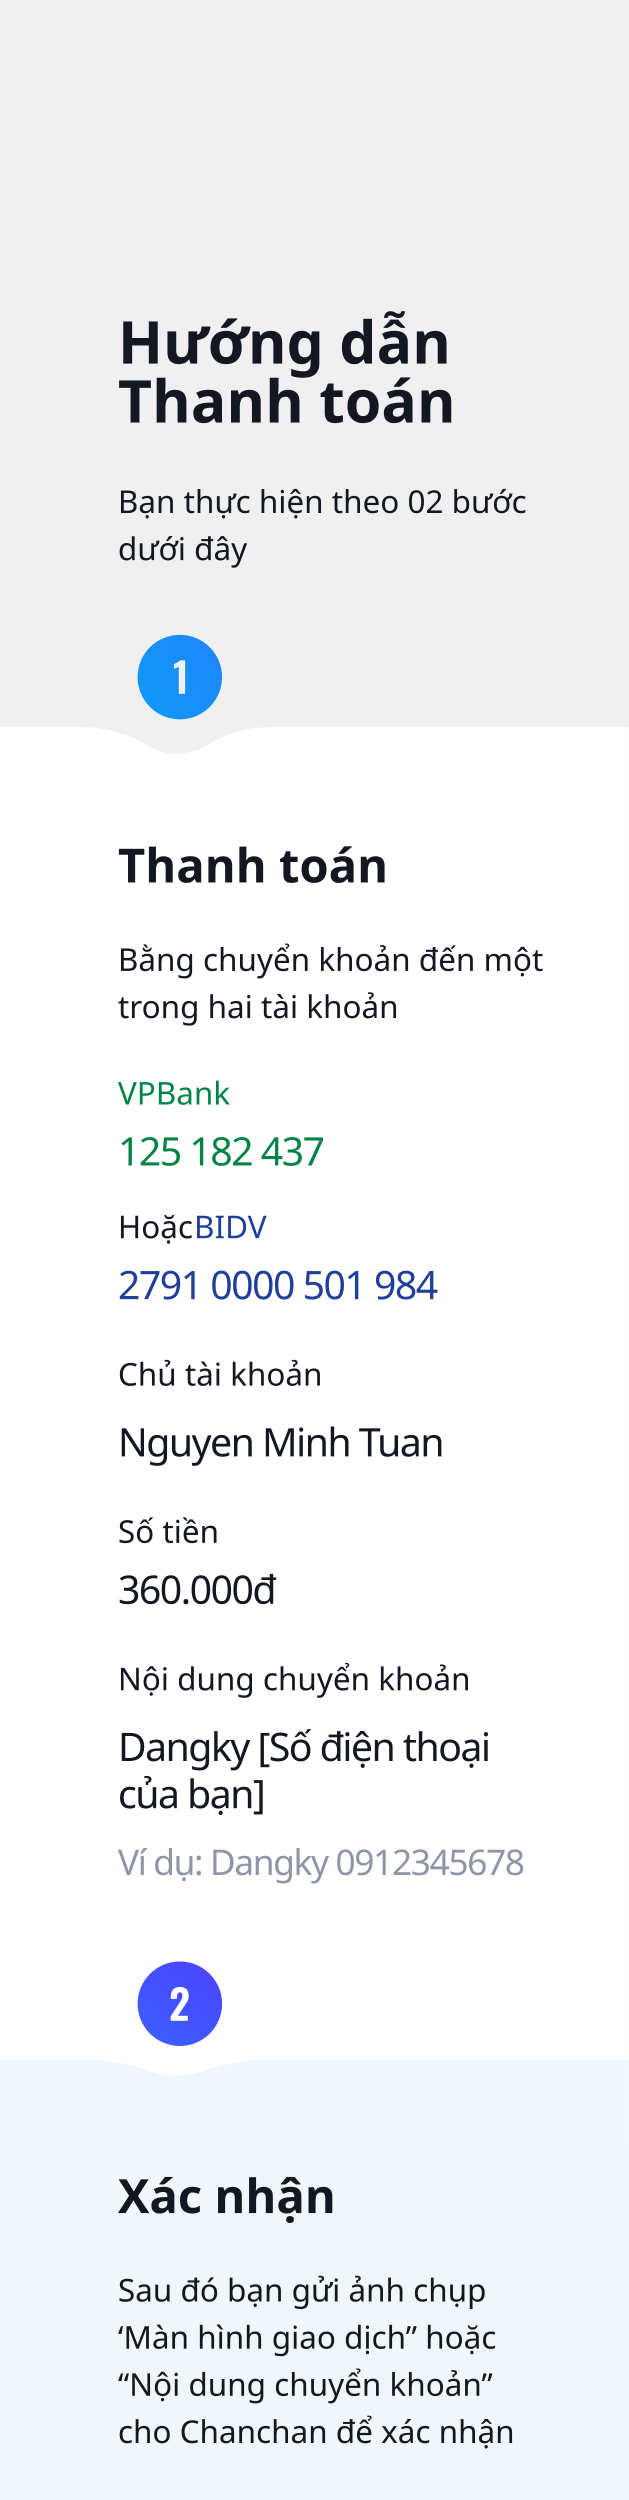
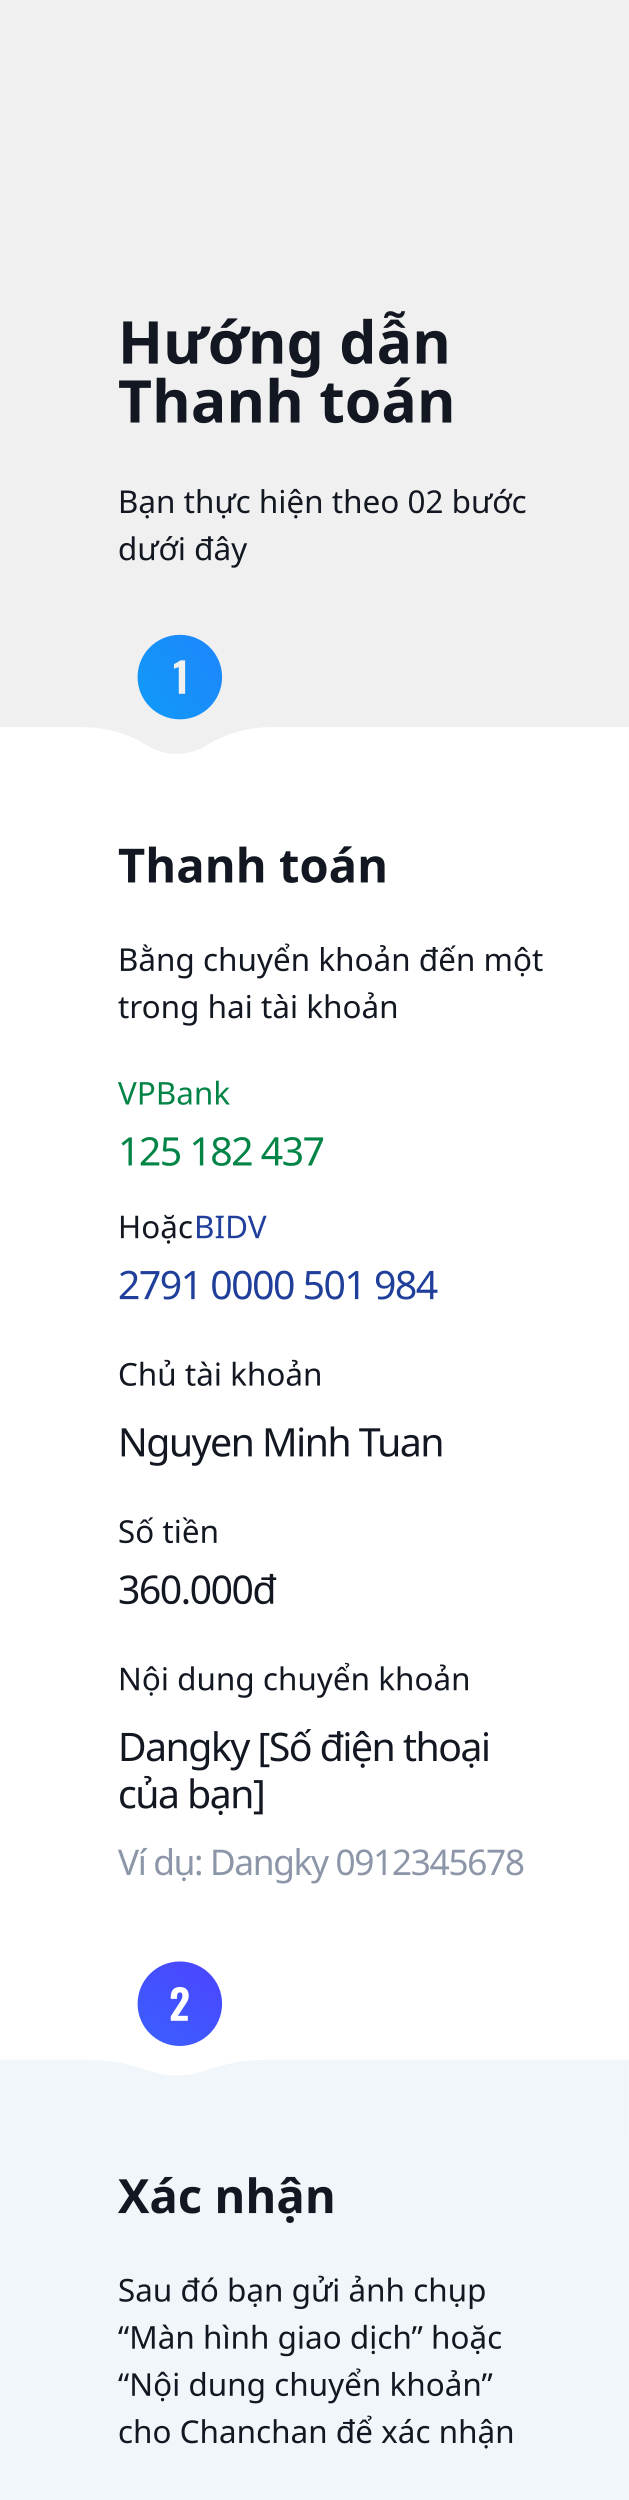
<svg xmlns="http://www.w3.org/2000/svg" width="320px" height="1272px" viewBox="0 0 320 1272" version="1.1">
  <defs>
    <linearGradient x1="186.778%" y1="-18.376%" x2="-80.942%" y2="153.657%" id="linearGradient-1">
      <stop stop-color="#2979FF" offset="0%" />
      <stop stop-color="#03A9F4" offset="100%" />
    </linearGradient>
    <linearGradient x1="-39.724%" y1="210.427%" x2="187.738%" y2="-148.591%" id="linearGradient-2">
      <stop stop-color="#2979FF" offset="0%" />
      <stop stop-color="#651FFF" offset="100%" />
      <stop stop-color="#651FFF" offset="100%" />
    </linearGradient>
  </defs>
  <g id="web" stroke="none" stroke-width="1" fill="none" fill-rule="evenodd">
    <g id="thanhtoan">
      <g id="Group-5" transform="translate(0, 82)">
        <path d="M-8.52651283e-14,1008 L42.342,1008 C53.884,1008 65.196,1004.773 75,998.683 C84.186,992.978 95.814,992.978 105,998.683 C114.804,1004.773 126.116,1008 137.658,1008 L320,1008 L320,1008 L320,288 L-8.52651283e-14,288 L-8.52651283e-14,1008 Z" id="Rectangle" fill="#FFFFFF" transform="translate(160, 648) scale(1, -1) translate(-160, -648) " />
        <g id="Group-11" transform="translate(60, 458)" />
        <g id="Group-11" transform="translate(60, 529)" />
        <g id="Group-8" transform="translate(70, 241)" />
        <path d="M91.5,241 C103.374,241 113,250.626 113,262.5 C113,274.374 103.374,284 91.5,284 C79.626,284 70,274.374 70,262.5 C70,250.626 79.626,241 91.5,241 Z M94.195,253.99 L91.675,253.99 C91.521,254.158 91.3,254.34 91.013,254.536 C90.727,254.732 90.422,254.914 90.1,255.082 C89.778,255.25 89.474,255.404 89.186,255.544 C88.957,255.656 88.765,255.75 88.612,255.826 L88.504,255.88 L88.504,258.274 C88.63,258.218 88.805,258.151 89.029,258.075 C89.253,257.998 89.491,257.913 89.743,257.822 C89.995,257.731 90.23,257.647 90.447,257.57 C90.609,257.513 90.746,257.457 90.858,257.403 L90.961,257.35 L90.961,271 L94.195,271 L94.195,253.99 Z" id="Oval-2" fill="url(#linearGradient-1)" />
        <text id="Bạn-thực-hiện-theo-0" font-family="SFCompactDisplay-Light, SF Compact Display" font-size="16" font-weight="300" line-spacing="24" fill="#121721">
          <tspan x="60" y="179">Bạn thực hiện theo 02 bước </tspan>
          <tspan x="60" y="203">dưới đây</tspan>
        </text>
        <text id="Hướng-dẫn-Thanh-toán" font-family="GMVDINPro-CondBlack, GMV DIN Cond" font-size="30" font-style="condensed" font-weight="800" fill="#121721">
          <tspan x="60" y="103">Hướng dẫn</tspan>
          <tspan x="60" y="133">Thanh toán</tspan>
        </text>
        <text id="Thanh-toán" font-family="GMVDINPro-CondBold, GMV DIN Cond" font-size="24" font-style="condensed" font-weight="bold" fill="#121721">
          <tspan x="60" y="367">Thanh toán</tspan>
        </text>
        <text id="Bằng-chuyển-khoản-đế" font-family="SFCompactDisplay-Light, SF Compact Display" font-size="16" font-weight="300" line-spacing="24" fill="#121721">
          <tspan x="60" y="412">Bằng chuyển khoản đến một </tspan>
          <tspan x="60" y="436">trong hai tài khoản</tspan>
        </text>
        <text id="Ví-dụ:-Dangky-091234" font-family="SFCompactDisplay-Semibold, SF Compact Display" font-size="18" font-weight="500" letter-spacing="-0.72" fill="#8C96A8">
          <tspan x="60" y="872">Ví dụ: Dangky 0912345678</tspan>
        </text>
        <text id="VPBank" font-family="SFCompactDisplay-Light, SF Compact Display" font-size="16" font-weight="300" fill="#018446">
          <tspan x="60" y="480">VPBank</tspan>
        </text>
        <text id="125-182-437" font-family="SFCompactDisplay-Semibold, SF Compact Display" font-size="20" font-weight="500" letter-spacing="-0.8" fill="#018446">
          <tspan x="60" y="511">125 182 437</tspan>
        </text>
        <text id="125182437" font-family="Oswald-Regular_SemiBold, Oswald" font-size="32" font-weight="500" letter-spacing="-1.28" fill="#FFFFFF" fill-opacity="0">
          <tspan x="59" y="505">125182437</tspan>
        </text>
        <text id="Hoặc-BIDV" font-family="SFCompactDisplay-Light, SF Compact Display" font-size="16" font-weight="300">
          <tspan x="60" y="548" fill="#121721">Hoặc </tspan>
          <tspan x="98.703" y="548" fill="#203F9A">BIDV</tspan>
        </text>
        <text id="2791-0000-501-984" font-family="SFCompactDisplay-Semibold, SF Compact Display" font-size="20" font-weight="500" letter-spacing="-0.8" fill="#203F9A">
          <tspan x="60" y="579">2791 0000 501 984</tspan>
        </text>
        <text id="27910000501984" font-family="Oswald-Regular_SemiBold, Oswald" font-size="32" font-weight="500" letter-spacing="-1.28" fill="#FFFFFF" fill-opacity="0">
          <tspan x="59" y="573">27910000501984</tspan>
        </text>
        <text id="360.000đ" font-family="SFCompactDisplay-Semibold, SF Compact Display" font-size="20" font-weight="500" letter-spacing="-0.8" fill="#121721">
          <tspan x="60" y="734">360.000đ </tspan>
        </text>
        <text id="Chủ-tài-khoản" font-family="SFCompactDisplay-Light, SF Compact Display" font-size="16" font-weight="300" line-spacing="24" fill="#121721">
          <tspan x="60" y="623">Chủ tài khoản</tspan>
        </text>
        <text id="Số-tiền" font-family="SFCompactDisplay-Light, SF Compact Display" font-size="16" font-weight="300" fill="#121721">
          <tspan x="60" y="703">Số tiền</tspan>
        </text>
        <text id="Nguyen-Minh-Tuan" font-family="SFCompactDisplay-Semibold, SF Compact Display" font-size="20" font-weight="500" letter-spacing="-0.8" fill="#121721">
          <tspan x="60" y="659">Nguyen Minh Tuan</tspan>
        </text>
        <text id="Nội-dung-chuyển-khoả" font-family="SFCompactDisplay-Light, SF Compact Display" font-size="16" font-weight="300" line-spacing="24" fill="#121721">
          <tspan x="60" y="778">Nội dung chuyển khoản</tspan>
        </text>
        <text id="Dangky-[Số-điện-thoạ" font-family="SFCompactDisplay-Semibold, SF Compact Display" font-size="20" font-weight="500" letter-spacing="-0.8" fill="#121721">
          <tspan x="60" y="814">Dangky [Số điện thoại </tspan>
          <tspan x="60" y="838">của bạn]</tspan>
        </text>
      </g>
      <g id="Group-2" transform="translate(0, 998)">
        <path d="M0,274 L44.074,274 C54.613,274 65.074,272.19 75,268.649 C84.701,265.189 95.299,265.189 105,268.649 C114.926,272.19 125.387,274 135.926,274 L320,274 L320,274 L320,50 L0,50 L0,274 Z" id="Rectangle" fill="#F0F6FA" transform="translate(160, 162) scale(1, -1) translate(-160, -162) " />
        <path d="M91.5,0 C103.374,0 113,9.626 113,21.5 C113,33.374 103.374,43 91.5,43 C79.626,43 70,33.374 70,21.5 C70,9.626 79.626,0 91.5,0 Z M91.502,12.98 C90.396,12.98 89.504,13.2 88.825,13.642 C88.145,14.082 87.648,14.695 87.334,15.479 C87.058,16.165 86.903,16.937 86.868,17.794 L86.861,18.167 L86.861,19.007 L90.032,19.007 L90.032,18.209 C90.032,17.761 90.074,17.348 90.158,16.97 C90.242,16.592 90.396,16.288 90.62,16.056 C90.844,15.825 91.166,15.71 91.586,15.71 C91.978,15.71 92.279,15.854 92.489,16.14 C92.699,16.427 92.804,16.844 92.804,17.39 C92.804,17.908 92.716,18.395 92.541,18.849 C92.367,19.305 92.142,19.749 91.87,20.183 C91.688,20.472 91.498,20.771 91.3,21.079 L90.998,21.548 L86.861,27.911 L86.861,30.2 L95.555,30.2 L95.555,27.638 L90.494,27.638 L93.77,22.703 C94.162,22.129 94.529,21.573 94.873,21.034 C95.216,20.494 95.492,19.934 95.702,19.354 C95.912,18.773 96.017,18.139 96.017,17.453 C96.017,16.039 95.639,14.94 94.883,14.156 C94.127,13.372 93,12.98 91.502,12.98 Z" id="Oval-3" fill="url(#linearGradient-2)" />
        <text id="Sau-đó-bạn-gửi-ảnh-c" font-family="SFCompactDisplay-Light, SF Compact Display" font-size="16" font-weight="300" line-spacing="24" fill="#121721">
          <tspan x="60" y="173">Sau đó bạn gửi ảnh chụp </tspan>
-           <tspan x="60" y="197">‘Màn hình giao dịch” hoặc </tspan>
+           <tspan x="60" y="197">“Màn hình giao dịch” hoặc </tspan>
          <tspan x="60" y="221">“Nội dung chuyển khoản” </tspan>
          <tspan x="60" y="245">cho Chanchan để xác nhận</tspan>
        </text>
        <text id="Xác-nhận" font-family="GMVDINPro-CondBold, GMV DIN Cond" font-size="24" font-style="condensed" font-weight="bold" fill="#121721">
          <tspan x="60" y="128">Xác nhận</tspan>
        </text>
      </g>
    </g>
  </g>
</svg>
